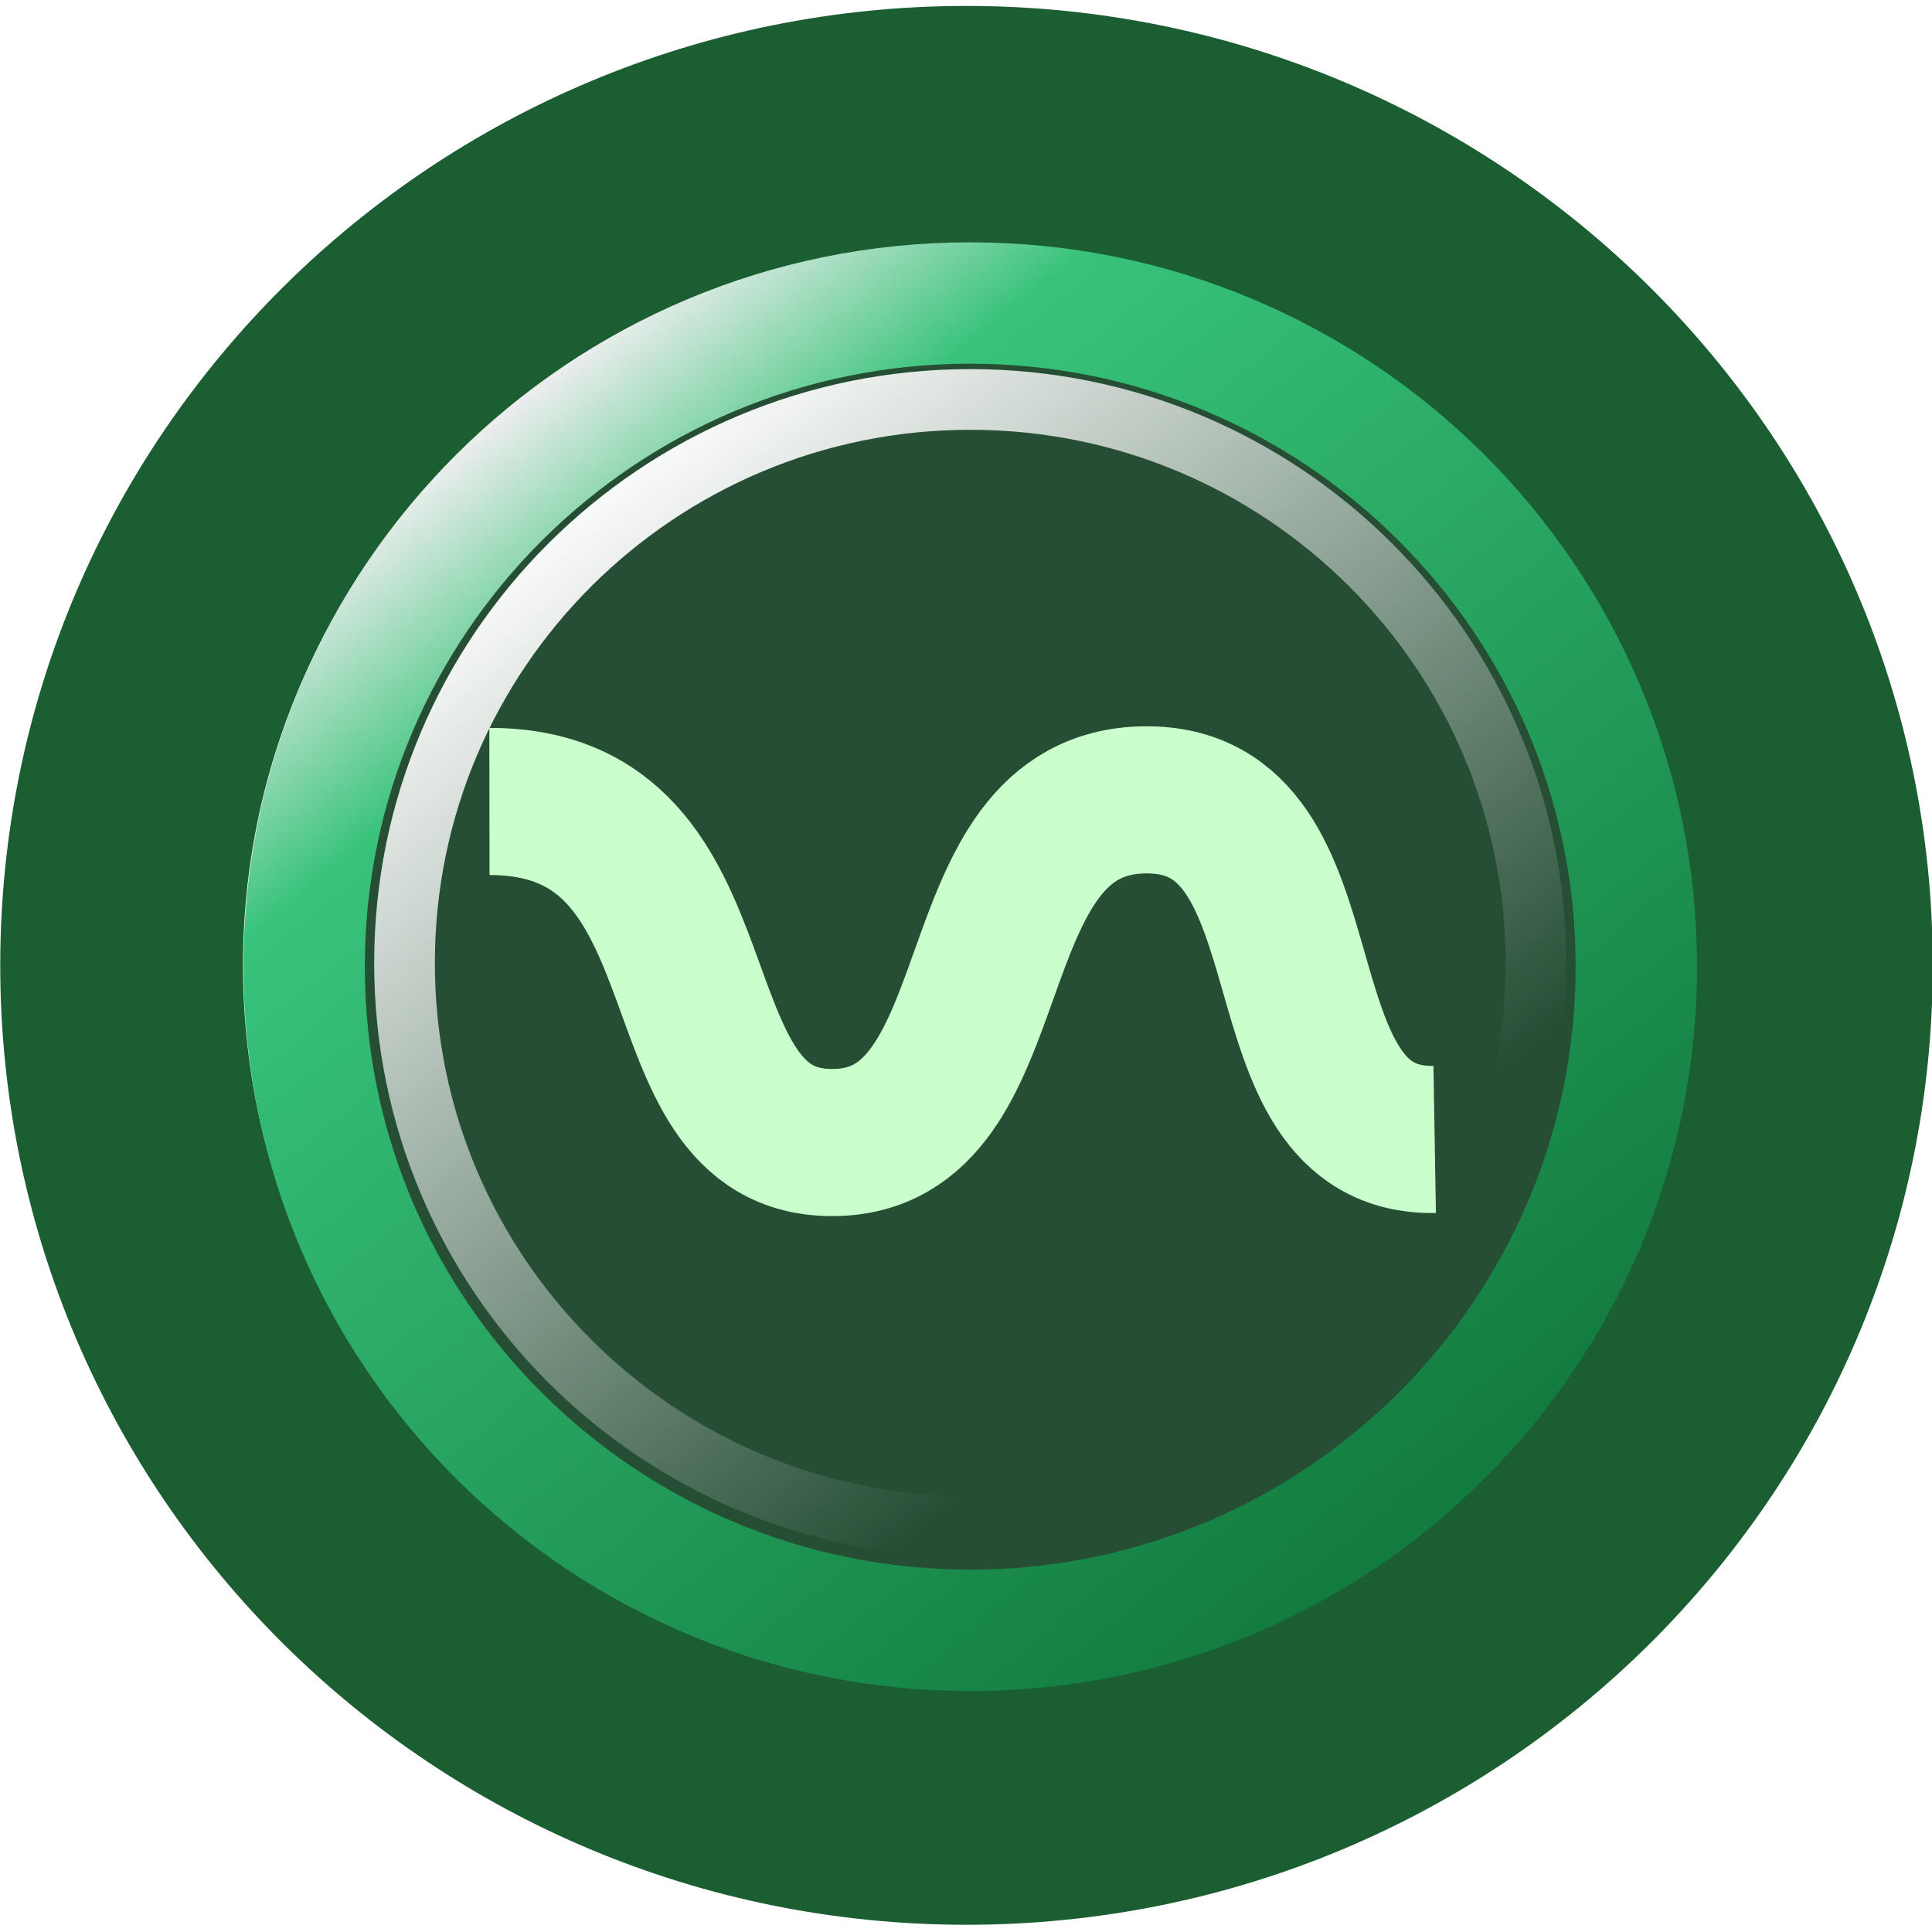
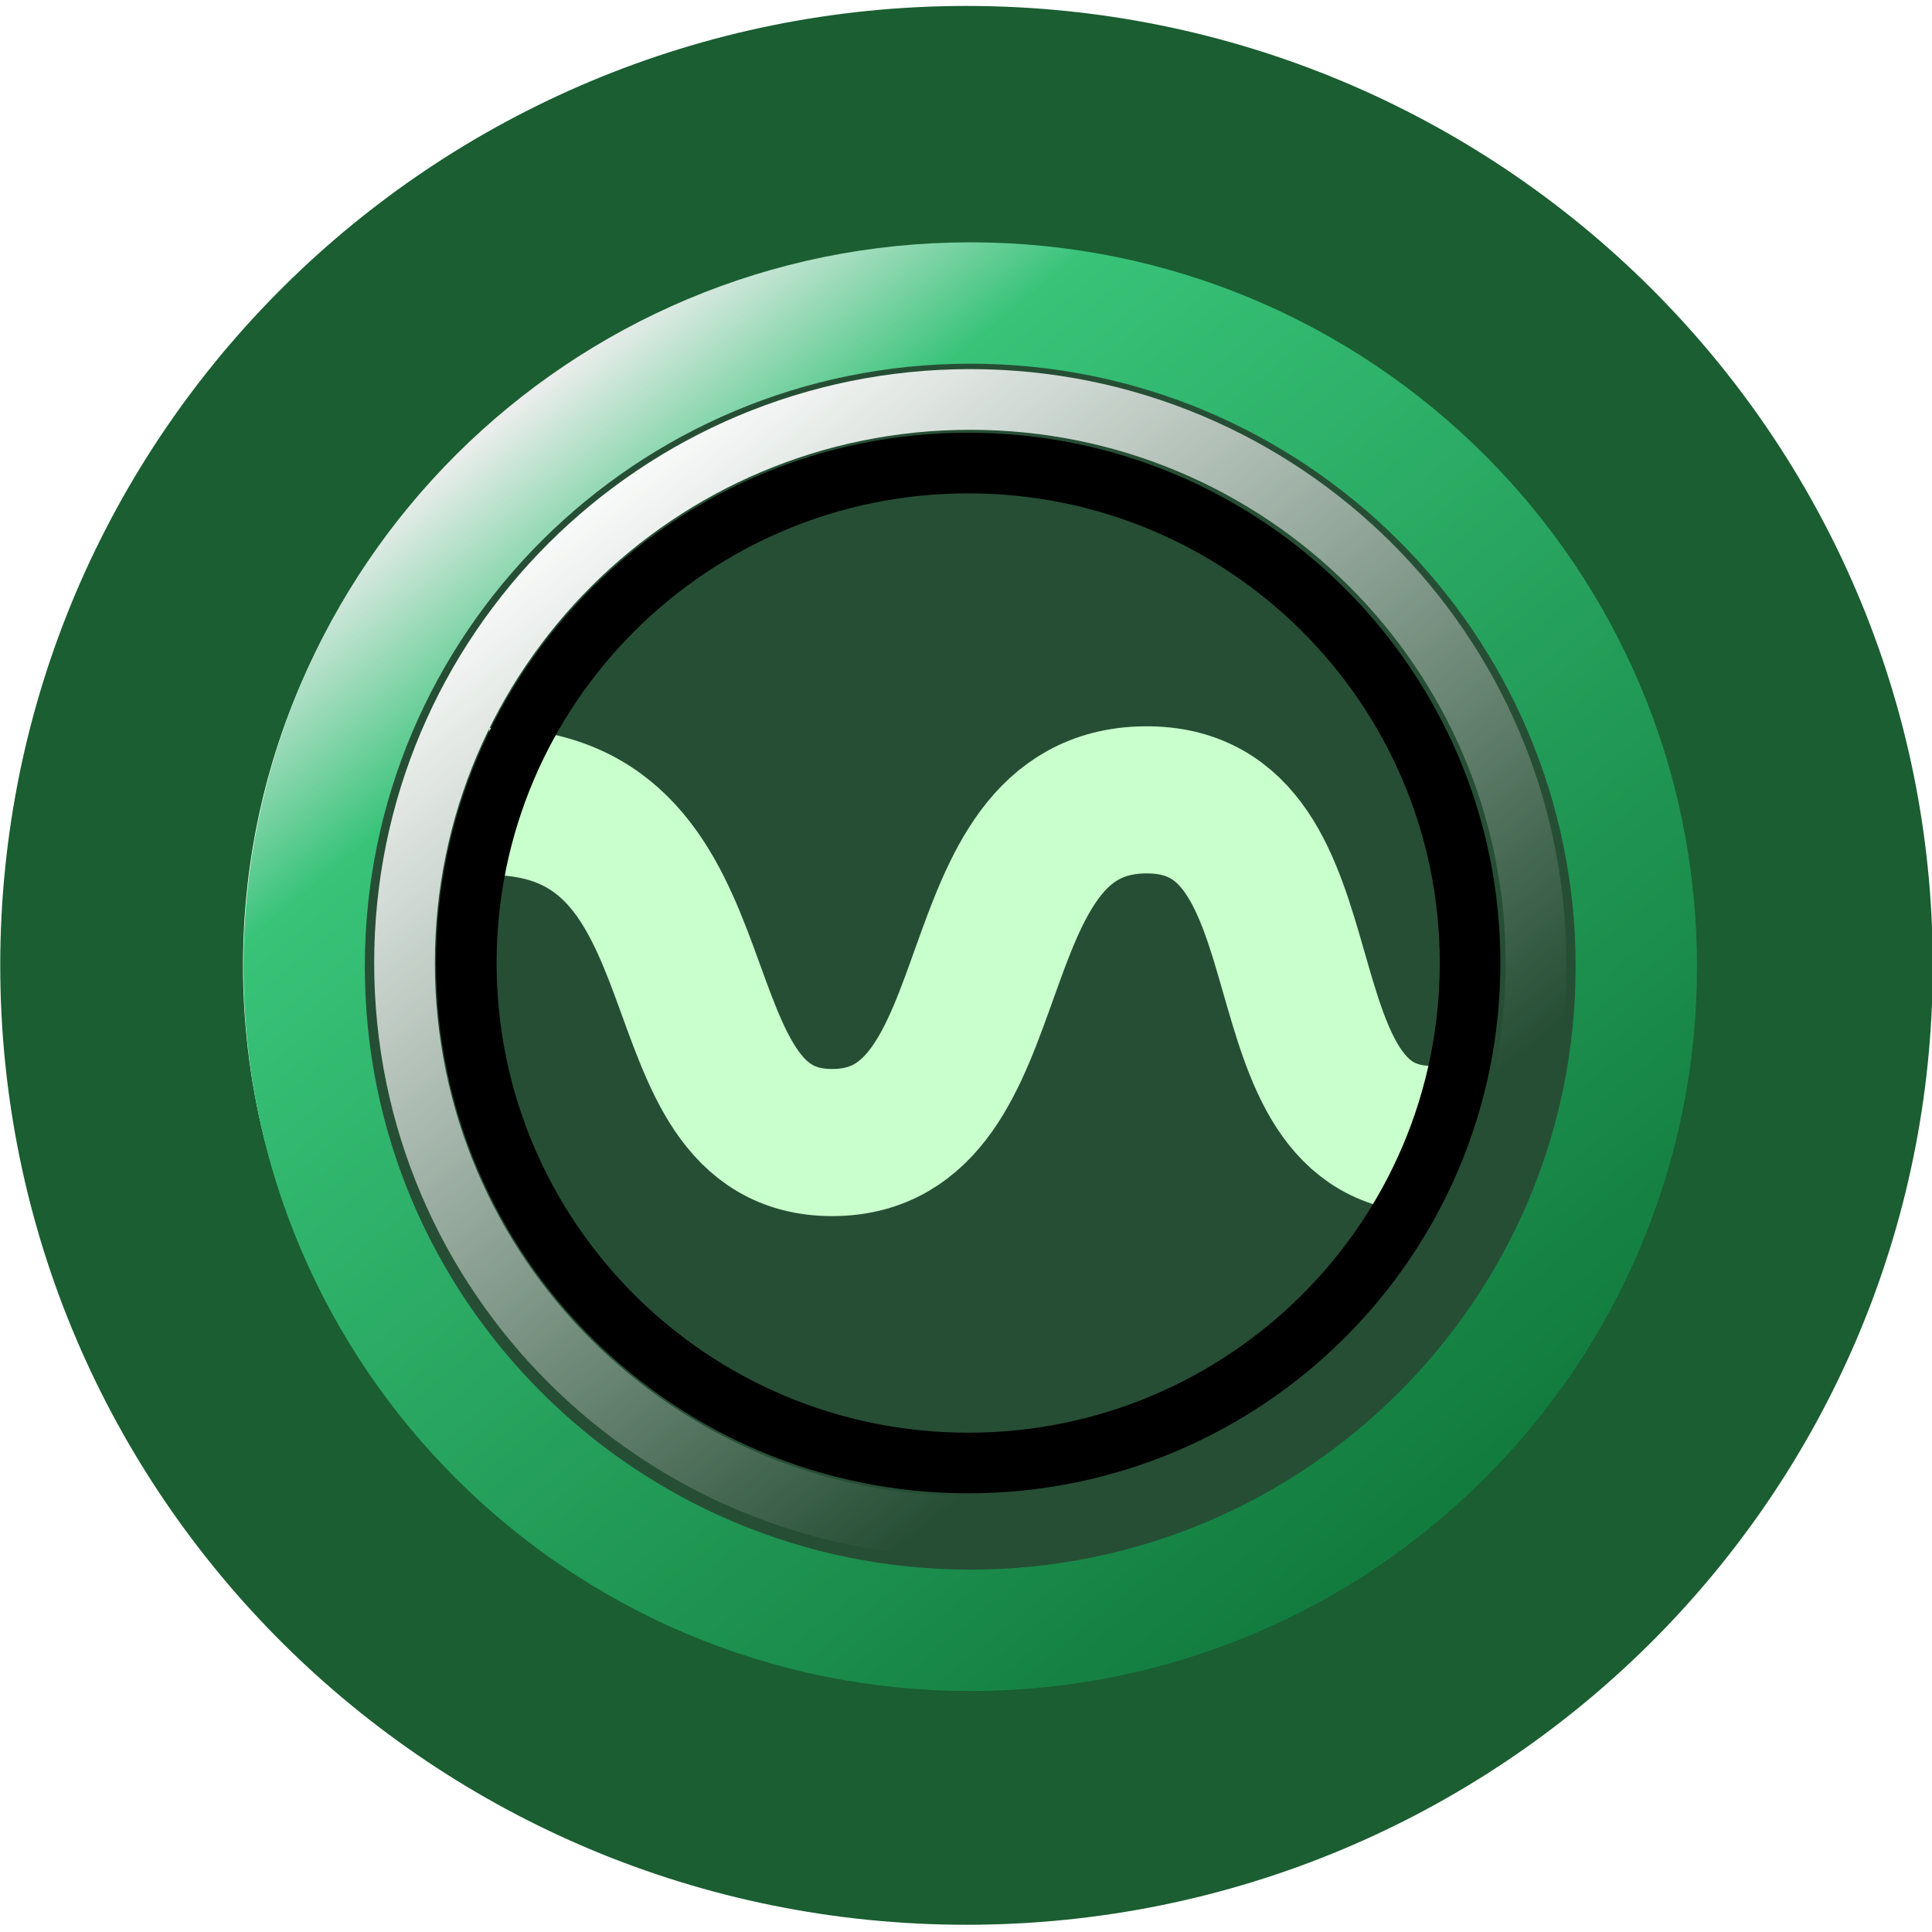
<svg xmlns="http://www.w3.org/2000/svg" xmlns:xlink="http://www.w3.org/1999/xlink" width="600" height="600" viewBox="0 0 158.75 158.75" xml:space="preserve">
  <defs>
    <linearGradient xlink:href="#c" id="e" gradientUnits="userSpaceOnUse" x1="4.682" y1="3.659" x2="11.11" y2="11.418" gradientTransform="matrix(11.68201 0 0 11.63937 -13.427 -8.222)" />
    <linearGradient id="c">
      <stop offset="0" stop-color="#eaedec" />
      <stop offset=".169" stop-color="#38c379" />
      <stop offset="1" stop-color="#127c3e" />
    </linearGradient>
    <linearGradient xlink:href="#d" id="f" gradientUnits="userSpaceOnUse" x1="4.53" y1="3.666" x2="9.895" y2="10.4" gradientTransform="matrix(9.92157 0 0 9.88373 .61 4.7)" />
    <linearGradient id="d">
      <stop offset="0" stop-color="#fff" />
      <stop offset="1" stop-color="#fff" stop-opacity="0" />
    </linearGradient>
  </defs>
  <ellipse style="marker:none" cx="79.416" cy="79.322" rx="69.422" ry="68.86" color="#000" overflow="visible" fill="none" stroke="#1a5e31" stroke-width="19.948" stroke-linecap="round" />
  <ellipse style="marker:none" cx="79.723" cy="79.43" rx="54.732" ry="54.532" color="#000" overflow="visible" fill="#264e35" stroke="url(#e)" stroke-width="9.974" stroke-linecap="round" />
  <path d="M40.216 65.857c20.377-.028 12.957 28.056 28.187 28.024 15.23-.034 9.627-27.999 25.696-28.157s8.432 28.164 23.787 27.903" fill="none" stroke="#c9ffcc" stroke-width="12.089" stroke-linejoin="bevel" stroke-miterlimit="10" />
+   <ellipse style="marker:none" cx="79.555" cy="79.13" rx="41.239" ry="41.082" color="#000" overflow="visible" fill="none" stroke="#000" stroke-width="4.98" stroke-linecap="round" />
  <ellipse style="marker:none" cx="79.723" cy="79.13" rx="46.484" ry="46.307" color="#000" overflow="visible" fill="none" stroke="url(#f)" stroke-width="4.987" stroke-linecap="round" />
</svg>
